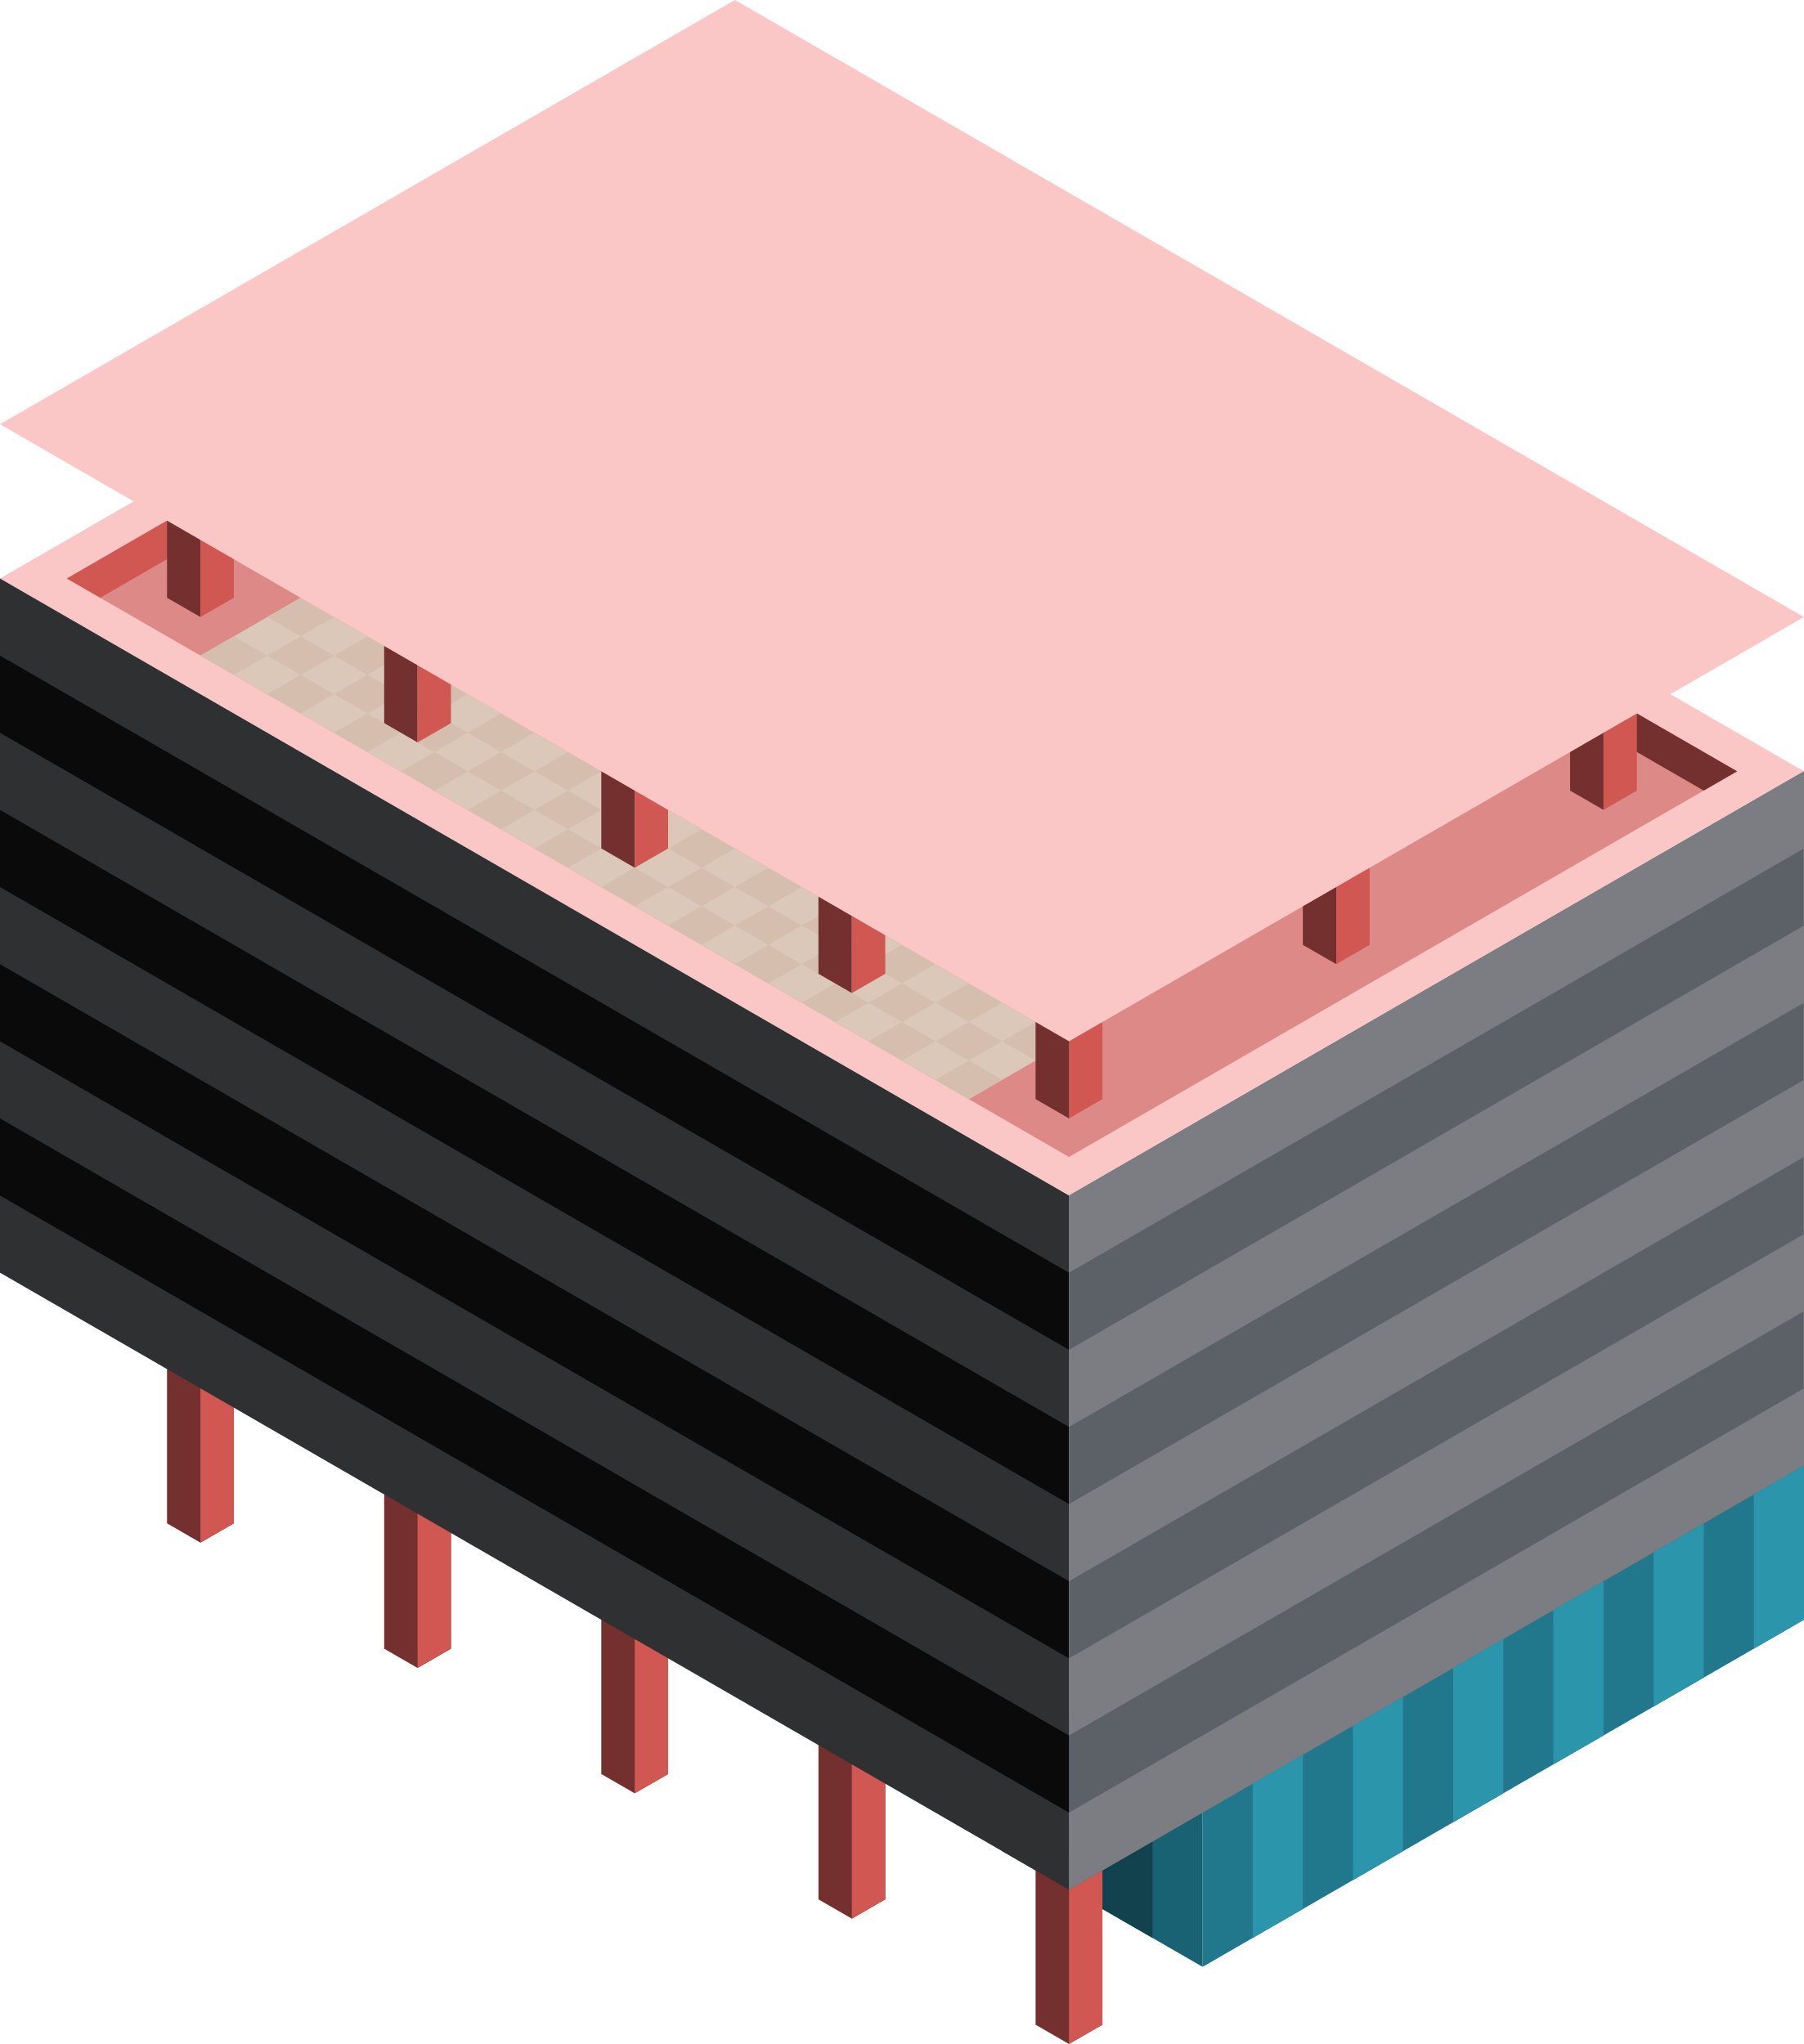
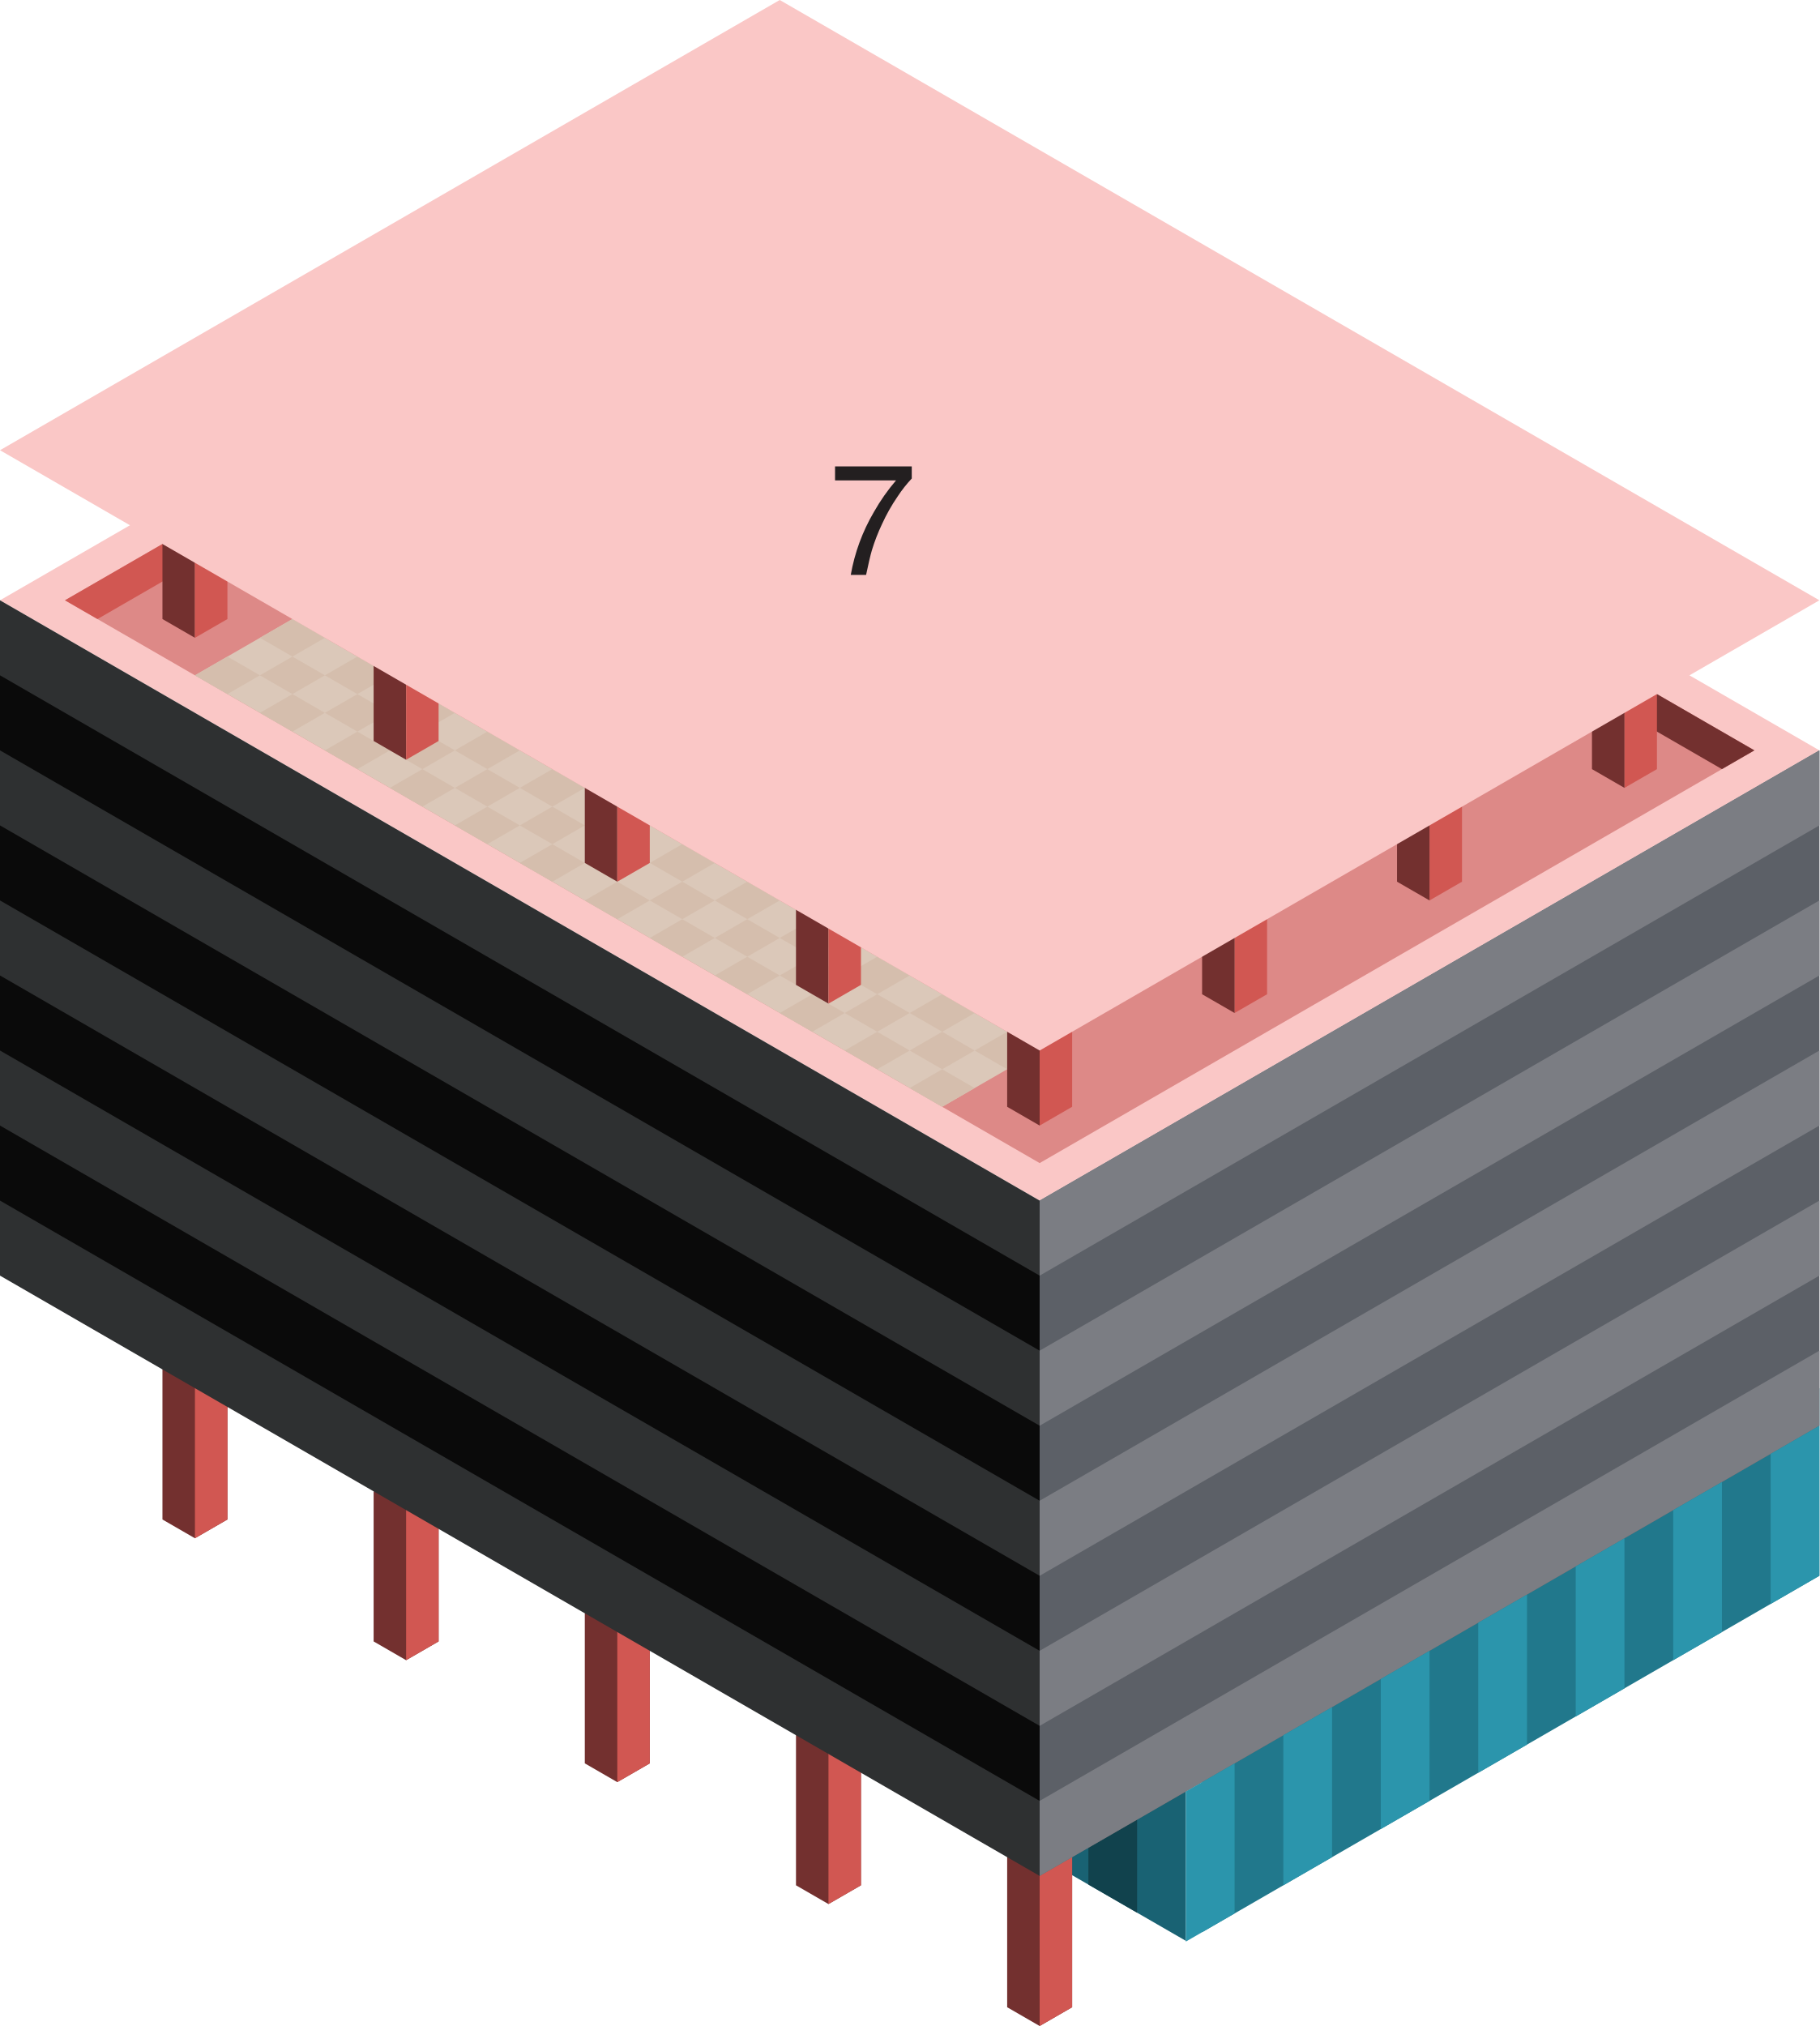
- <svg xmlns="http://www.w3.org/2000/svg" id="Layer_1" data-name="Layer 1" viewBox="0 0 270 305.996">
+ <svg xmlns="http://www.w3.org/2000/svg" id="Layer_1" data-name="Layer 1" viewBox="0 0 280 311.769">
  <defs>
    <style>
      .curtain-L-prim-light {
        fill: #196273;
      }

      .exterior-L-prim {
        fill: #73302f;
      }

      .exterior-R-prim {
        fill: #d15752;
      }

      .curtain-L-prim-dark {
        fill: #11424d;
      }

      .top-light {
        fill: #fac7c6;
      }

      .top-prim {
        fill: #dd8987;
      }

      .cls-1 {
        fill: #dbc8b9;
      }

      .curtain-R-prim-dark {
        fill: #21788c;
      }

      .cls-2 {
        fill: #d5bead;
      }

      .cls-3 {
        fill: #2e3031;
      }

      .cls-4 {
        fill: #0a0a0a;
      }

      .cls-5 {
        fill: #5c6067;
      }

      .cls-6 {
        fill: #7b7d83;
      }

      .curtain-R-prim-light {
        fill: #2b95ac;
      }
+ 
+       .cls-7 {
+         fill: #231f20;
+       }
    </style>
  </defs>
  <g id="root">
-     <path id="windows-L4" class="curtain-L-prim-light" d="M180,268.468v25.981l-30-17.32V251.147Z" />
-     <path id="body-L1" class="exterior-L-prim" d="M35,204.959H25v23.094l5,2.887,5-2.887Z" />
-     <path id="body-R2" class="exterior-R-prim" d="M30,230.94V204.959l5,2.887v20.207Z" />
-     <path id="Path" class="curtain-L-prim-dark" d="M165,285.788v-23.094l7.5,4.33v23.094Z" />
-     <path id="body-L1-2" data-name="body-L1" class="exterior-L-prim" d="M67.5,223.723h-10v23.094l5,2.887,5-2.887Z" />
-     <path id="body-R2-2" data-name="body-R2" class="exterior-R-prim" d="M62.5,249.704V223.723l5,2.887v20.207Z" />
-     <path id="body-L1-3" data-name="body-L1" class="exterior-L-prim" d="M100,242.487H90v23.094l5,2.887,5-2.887Z" />
-     <path id="body-R2-3" data-name="body-R2" class="exterior-R-prim" d="M95,268.468v-26.094l5,2.887v20.32Z" />
-     <path id="body-L1-4" data-name="body-L1" class="exterior-L-prim" d="M132.5,261.251l-10-6v29.094l5,2.887,5-2.887Z" />
-     <path id="body-R2-4" data-name="body-R2" class="exterior-R-prim" d="M127.5,287.232v-29.094l5,2.887V284.345Z" />
-     <path id="body-L1-5" data-name="body-L1" class="exterior-L-prim" d="M160,305.996l5-2.887V274.241l-5,2.887-5-2.887v28.867Z" />
-     <path id="body-R2-5" data-name="body-R2" class="exterior-R-prim" d="M160,277.128l5-2.887v28.867l-5,2.887Z" />
-     <path id="top-T1" class="top-light" d="M160,178.979,270,115.47,110,23.094,0,86.603Z" />
-     <path id="top-T2" class="top-prim" d="M10,86.603,110,28.867,260,115.47,160,173.205Z" />
-     <path id="Path-2" data-name="Path" class="exterior-L-prim" d="M120,40.414V34.641L260,115.47l-5,2.887Z" />
-     <path id="Path-3" data-name="Path" class="exterior-R-prim" d="M120,23.094v5.774L15,89.489l-5-2.887Z" />
-     <path id="Path-4" data-name="Path" class="cls-1" d="M30,98.15l115,66.395,15-8.66L45,89.489Z" />
-     <path id="body-L1-6" data-name="body-L1" class="exterior-L-prim" d="M30,75.056l-5-2.887v17.32l5,2.887Z" />
-     <path id="body-R2-6" data-name="body-R2" class="exterior-R-prim" d="M30,92.376v-17.32l5-2.887v17.32Z" />
-     <path id="body-L1-7" data-name="body-L1" class="exterior-R-prim" d="M240,103.923l5-2.887v17.32l-5,2.887Z" />
-     <path id="body-R2-7" data-name="body-R2" class="exterior-L-prim" d="M240,121.244v-17.32l-5-2.887v17.32Z" />
-     <path id="windows-R1" class="curtain-R-prim-dark" d="M180,265.581,270,213.62v28.867l-90,51.962Z" />
-     <path id="Path-5" data-name="Path" class="cls-2" d="M75,124.13l5-2.887-5-2.887-5,2.887Z" />
-     <path id="Path-6" data-name="Path" class="cls-2" d="M65,118.357l5-2.887-5-2.887L60,115.47Z" />
-     <path id="Path-7" data-name="Path" class="cls-2" d="M115,147.225l5-2.887-5-2.887-5,2.887Z" />
-     <path id="Path-8" data-name="Path" class="cls-2" d="M135,158.771l5-2.887-5-2.887-5,2.887Z" />
-     <path id="Path-9" data-name="Path" class="cls-2" d="M145,164.545l5-2.887-5-2.887-5,2.887Z" />
-     <path id="Path-10" data-name="Path" class="cls-2" d="M45,106.81l5-2.887-5-2.887-5,2.887Z" />
-     <path id="Path-11" data-name="Path" class="cls-2" d="M95,135.678l5-2.887-5-2.887-5,2.887Z" />
-     <path id="Path-12" data-name="Path" class="cls-2" d="M35,101.036,40,98.15l-5-2.887L30,98.15Z" />
-     <path id="Path-13" data-name="Path" class="cls-2" d="M85,129.904l5-2.887L85,124.13l-5,2.887Z" />
-     <path id="Path-14" data-name="Path" class="cls-2" d="M55,112.583l5-2.887L55,106.81l-5,2.887Z" />
-     <path id="Path-15" data-name="Path" class="cls-2" d="M105,141.451l5-2.887-5-2.887-5,2.887Z" />
-     <path id="Path-16" data-name="Path" class="cls-2" d="M125,152.998l5-2.887-5-2.887-5,2.887Z" />
-     <path id="Path-17" data-name="Path" class="cls-2" d="M85,124.13l5-2.887-5-2.887-5,2.887Z" />
-     <path id="Path-18" data-name="Path" class="cls-2" d="M75,118.357l5-2.887-5-2.887L70,115.47Z" />
-     <path id="Path-19" data-name="Path" class="cls-2" d="M125,147.225l5-2.887-5-2.887-5,2.887Z" />
-     <path id="Path-20" data-name="Path" class="cls-2" d="M145,158.771l5-2.887-5-2.887-5,2.887Z" />
-     <path id="Path-21" data-name="Path" class="cls-2" d="M55,106.81l5-2.887-5-2.887-5,2.887Z" />
-     <path id="Path-22" data-name="Path" class="cls-2" d="M105,135.678l5-2.887-5-2.887-5,2.887Z" />
-     <path id="Path-23" data-name="Path" class="cls-2" d="M45,101.036,50,98.15l-5-2.887L40,98.15Z" />
-     <path id="Path-24" data-name="Path" class="cls-2" d="M95,129.904l5-2.887L95,124.13l-5,2.887Z" />
-     <path id="Path-25" data-name="Path" class="cls-2" d="M65,112.583l5-2.887L65,106.81l-5,2.887Z" />
-     <path id="Path-26" data-name="Path" class="cls-2" d="M115,141.451l5-2.887-5-2.887-5,2.887Z" />
-     <path id="Path-27" data-name="Path" class="cls-2" d="M135,152.998l5-2.887-5-2.887-5,2.887Z" />
-     <path id="Path-28" data-name="Path" class="cls-2" d="M85,118.357l5-2.887-5-2.887L80,115.47Z" />
-     <path id="Path-29" data-name="Path" class="cls-2" d="M75,112.583l5-2.887L75,106.81l-5,2.887Z" />
-     <path id="Path-30" data-name="Path" class="cls-2" d="M125,141.451l5-2.887-5-2.887-5,2.887Z" />
-     <path id="Path-31" data-name="Path" class="cls-2" d="M145,152.998l5-2.887-5-2.887-5,2.887Z" />
-     <path id="Path-32" data-name="Path" class="cls-2" d="M155,158.771l5-2.887-5-2.887-5,2.887Z" />
-     <path id="Path-33" data-name="Path" class="cls-2" d="M55,101.036,60,98.15l-5-2.887L50,98.15Z" />
-     <path id="Path-34" data-name="Path" class="cls-2" d="M105,129.904l5-2.887-5-2.887-5,2.887Z" />
-     <path id="Path-35" data-name="Path" class="cls-2" d="M45,95.263l5-2.887-5-2.887-5,2.887Z" />
-     <path id="Path-36" data-name="Path" class="cls-2" d="M95,124.13l5-2.887-5-2.887-5,2.887Z" />
-     <path id="Path-37" data-name="Path" class="cls-2" d="M65,106.81l5-2.887-5-2.887-5,2.887Z" />
-     <path id="Path-38" data-name="Path" class="cls-2" d="M115,135.677l5-2.887-5-2.887-5,2.887Z" />
-     <path id="Path-39" data-name="Path" class="cls-2" d="M135,147.224l5-2.887-5-2.887-5,2.887Z" />
-     <path id="windows-L4-2" data-name="windows-L4" class="cls-3" d="M0,190.526l160,92.376V178.979L0,86.603Z" />
-     <path id="windows-L1" class="cls-4" d="M0,109.697V98.15l160,92.376v11.547Z" />
-     <path id="windows-L1-2" data-name="windows-L1" class="cls-4" d="M0,155.885v-11.547l160,92.376v11.547Z" />
-     <path id="windows-L1-3" data-name="windows-L1" class="cls-4" d="M0,132.791v-11.547L160,213.62v11.547Z" />
-     <path id="windows-L1-4" data-name="windows-L1" class="cls-4" d="M0,178.979v-11.547l160,92.376v11.547Z" />
-     <path id="windows-R1-2" data-name="windows-R1" class="cls-5" d="M270,115.47v103.923L160,282.902V178.979Z" />
-     <path id="windows-R4" class="cls-6" d="M160,178.979,270,115.47v11.547L160,190.526Z" />
-     <path id="windows-R4-2" data-name="windows-R4" class="cls-6" d="M160,202.073l110-63.509v11.547L160,213.62Z" />
-     <path id="windows-R4-3" data-name="windows-R4" class="cls-6" d="M160,225.167l110-63.508V173.205L160,236.714Z" />
-     <path id="windows-R4-4" data-name="windows-R4" class="cls-6" d="M160,248.261l110-63.509v11.547L160,259.808Z" />
-     <path id="windows-R4-5" data-name="windows-R4" class="cls-6" d="M160,271.355l110-63.508v11.547L160,282.902Z" />
-     <path id="body-L1-8" data-name="body-L1" class="exterior-L-prim" d="M62.5,93.593l-5-2.887v17.547l5,2.887Z" />
-     <path id="body-R2-8" data-name="body-R2" class="exterior-R-prim" d="M62.5,111.14V96.593l5-3.113v14.774Z" />
-     <path id="body-L1-9" data-name="body-L1" class="exterior-L-prim" d="M95,112.583l-5-2.887v17.32l5,2.887Z" />
-     <path id="body-R2-9" data-name="body-R2" class="exterior-R-prim" d="M95,129.904v-17.32l5-2.887v17.32Z" />
-     <path id="body-L1-10" data-name="body-L1" class="exterior-L-prim" d="M127.5,131.121l-5-2.887v17.547l5,2.887Z" />
-     <path id="body-R2-10" data-name="body-R2" class="exterior-R-prim" d="M127.5,148.668v-14.547l5-3.113V145.781Z" />
-     <path id="body-R2-11" data-name="body-R2" class="exterior-R-prim" d="M160,150.111l5-2.887v17.32l-5,2.887Z" />
-     <path id="body-L1-11" data-name="body-L1" class="exterior-L-prim" d="M160,167.432V150.111l-5-2.887v17.32Z" />
-     <path id="body-R2-12" data-name="body-R2" class="exterior-R-prim" d="M200,127.017l5-2.887v17.32l-5,2.887Z" />
-     <path id="body-L1-12" data-name="body-L1" class="exterior-L-prim" d="M200,144.338V127.017l-5,2.887v11.547Z" />
-     <path id="anchor_0_155.885_270" class="top-light" d="M160,155.885,0,63.509,110,0,270,92.376Z" />
-     <path id="Path-40" data-name="Path" class="curtain-R-prim-light" d="M255,251.147v-23.094l-7.5,4.33v23.094Z" />
-     <path id="Path-41" data-name="Path" class="curtain-R-prim-light" d="M225,268.468v-23.094l-7.5,4.33v23.094Z" />
-     <path id="Path-42" data-name="Path" class="curtain-R-prim-light" d="M195,285.788v-23.094l-7.5,4.33v23.094Z" />
-     <path id="Path-43" data-name="Path" class="curtain-R-prim-light" d="M270,242.487v-23.094l-7.5,4.33v23.094Z" />
-     <path id="Path-44" data-name="Path" class="curtain-R-prim-light" d="M240,259.808v-23.094l-7.5,4.33v23.094Z" />
-     <path id="Path-45" data-name="Path" class="curtain-R-prim-light" d="M210,277.128v-23.094l-7.5,4.33v23.094Z" />
+     <path id="windows-L4" class="curtain-L-prim-light" d="M182.5,272.685v25.981l-30-17.32V255.364Z" />
+     <path id="body-L1" class="exterior-L-prim" d="M35,210.733H25v23.094l5,2.887,5-2.887Z" />
+     <path id="body-R2" class="exterior-R-prim" d="M30,236.714V210.733l5,2.887v20.207Z" />
+     <path id="Path" class="curtain-L-prim-dark" d="M167.5,290.005v-23.094l7.5,4.33v23.094Z" />
+     <path id="body-L1-2" data-name="body-L1" class="exterior-L-prim" d="M67.5,229.497h-10v23.094l5,2.887,5-2.887Z" />
+     <path id="body-R2-2" data-name="body-R2" class="exterior-R-prim" d="M62.5,255.477V229.497l5,2.887v20.207Z" />
+     <path id="body-L1-3" data-name="body-L1" class="exterior-L-prim" d="M100,248.261H90v23.094l5,2.887,5-2.887Z" />
+     <path id="body-R2-3" data-name="body-R2" class="exterior-R-prim" d="M95,274.241V248.148l5,2.887v20.32Z" />
+     <path id="body-L1-4" data-name="body-L1" class="exterior-L-prim" d="M132.5,267.024l-10-6v29.094l5,2.887,5-2.886Z" />
+     <path id="body-R2-4" data-name="body-R2" class="exterior-R-prim" d="M127.5,293.005V263.911l5,2.887v23.32Z" />
+     <path id="body-L1-5" data-name="body-L1" class="exterior-L-prim" d="M160,311.769l5-2.887V280.015l-5,2.887-5-2.887v28.867Z" />
+     <path id="body-R2-5" data-name="body-R2" class="exterior-R-prim" d="M160,282.902l5-2.887v28.867l-5,2.887Z" />
+     <path id="top-T1" class="top-light" d="M160,184.752,280,115.47,120,23.094,0,92.376Z" />
+     <path id="top-T2" class="top-prim" d="M10,92.376,120,28.868,270,115.47,160,178.979Z" />
+     <path id="Path-2" data-name="Path" class="exterior-L-prim" d="M130,40.415V34.641L270,115.47l-5,2.887Z" />
+     <path id="Path-3" data-name="Path" class="exterior-R-prim" d="M120,28.868V34.641L15,95.263,10,92.376Z" />
+     <path id="Path-4" data-name="Path" class="cls-1" d="M30,103.923l115,66.395,15-8.66L45,95.263Z" />
+     <path id="body-L1-6" data-name="body-L1" class="exterior-L-prim" d="M30,80.829l-5-2.887v17.32L30,98.15Z" />
+     <path id="body-R2-6" data-name="body-R2" class="exterior-R-prim" d="M30,98.15v-17.32l5-2.887v17.32Z" />
+     <path id="body-L1-7" data-name="body-L1" class="exterior-R-prim" d="M250,103.923l5-2.887v17.32l-5,2.887Z" />
+     <path id="body-R2-7" data-name="body-R2" class="exterior-L-prim" d="M250,121.243v-17.32l-5-2.887v17.32Z" />
+     <path id="windows-R1" class="curtain-R-prim-dark" d="M185,268.468,280,213.62v28.868l-95,54.848Z" />
+     <path id="Path-5" data-name="Path" class="cls-2" d="M75,129.904l5-2.887L75,124.13l-5,2.887Z" />
+     <path id="Path-6" data-name="Path" class="cls-2" d="M65,124.13l5-2.887-5-2.887-5,2.887Z" />
+     <path id="Path-7" data-name="Path" class="cls-2" d="M115,152.998l5-2.887-5-2.887-5,2.887Z" />
+     <path id="Path-8" data-name="Path" class="cls-2" d="M135,164.545l5-2.887-5-2.887-5,2.887Z" />
+     <path id="Path-9" data-name="Path" class="cls-2" d="M145,170.319l5-2.887-5-2.887-5,2.887Z" />
+     <path id="Path-10" data-name="Path" class="cls-2" d="M45,112.583l5-2.887L45,106.81l-5,2.887Z" />
+     <path id="Path-11" data-name="Path" class="cls-2" d="M95,141.451l5-2.887-5-2.887-5,2.887Z" />
+     <path id="Path-12" data-name="Path" class="cls-2" d="M35,106.81l5-2.887-5-2.887-5,2.887Z" />
+     <path id="Path-13" data-name="Path" class="cls-2" d="M85,135.678l5-2.887-5-2.887-5,2.887Z" />
+     <path id="Path-14" data-name="Path" class="cls-2" d="M55,118.357l5-2.887-5-2.887L50,115.47Z" />
+     <path id="Path-15" data-name="Path" class="cls-2" d="M105,147.225l5-2.887-5-2.887-5,2.887Z" />
+     <path id="Path-16" data-name="Path" class="cls-2" d="M125,158.772l5-2.887-5-2.887-5,2.887Z" />
+     <path id="Path-17" data-name="Path" class="cls-2" d="M85,129.904l5-2.887L85,124.13l-5,2.887Z" />
+     <path id="Path-18" data-name="Path" class="cls-2" d="M75,124.13l5-2.887-5-2.887-5,2.887Z" />
+     <path id="Path-19" data-name="Path" class="cls-2" d="M125,152.998l5-2.887-5-2.887-5,2.887Z" />
+     <path id="Path-20" data-name="Path" class="cls-2" d="M145,164.545l5-2.887-5-2.887-5,2.887Z" />
+     <path id="Path-21" data-name="Path" class="cls-2" d="M55,112.583l5-2.887L55,106.81l-5,2.887Z" />
+     <path id="Path-22" data-name="Path" class="cls-2" d="M105,141.451l5-2.887-5-2.887-5,2.887Z" />
+     <path id="Path-23" data-name="Path" class="cls-2" d="M45,106.81l5-2.887-5-2.887-5,2.887Z" />
+     <path id="Path-24" data-name="Path" class="cls-2" d="M95,135.677l5-2.887-5-2.887-5,2.887Z" />
+     <path id="Path-25" data-name="Path" class="cls-2" d="M65,118.357l5-2.887-5-2.887L60,115.47Z" />
+     <path id="Path-26" data-name="Path" class="cls-2" d="M115,147.225l5-2.887-5-2.887-5,2.887Z" />
+     <path id="Path-27" data-name="Path" class="cls-2" d="M135,158.771l5-2.887-5-2.887-5,2.887Z" />
+     <path id="Path-28" data-name="Path" class="cls-2" d="M85,124.13l5-2.887-5-2.887-5,2.887Z" />
+     <path id="Path-29" data-name="Path" class="cls-2" d="M75,118.357l5-2.887-5-2.887L70,115.47Z" />
+     <path id="Path-30" data-name="Path" class="cls-2" d="M125,147.225l5-2.887-5-2.887-5,2.887Z" />
+     <path id="Path-31" data-name="Path" class="cls-2" d="M145,158.772l5-2.887-5-2.887-5,2.887Z" />
+     <path id="Path-32" data-name="Path" class="cls-2" d="M155,164.545l5-2.887-5-2.887-5,2.887Z" />
+     <path id="Path-33" data-name="Path" class="cls-2" d="M55,106.81l5-2.887-5-2.887-5,2.887Z" />
+     <path id="Path-34" data-name="Path" class="cls-2" d="M105,135.677l5-2.887-5-2.887-5,2.887Z" />
+     <path id="Path-35" data-name="Path" class="cls-2" d="M45,101.036,50,98.15l-5-2.887L40,98.15Z" />
+     <path id="Path-36" data-name="Path" class="cls-2" d="M95,129.904l5-2.887L95,124.13l-5,2.887Z" />
+     <path id="Path-37" data-name="Path" class="cls-2" d="M65,112.583l5-2.887L65,106.81l-5,2.887Z" />
+     <path id="Path-38" data-name="Path" class="cls-2" d="M115,141.451l5-2.887-5-2.887-5,2.887Z" />
+     <path id="Path-39" data-name="Path" class="cls-2" d="M135,152.998l5-2.887-5-2.887-5,2.887Z" />
+     <path id="windows-L4-2" data-name="windows-L4" class="cls-3" d="M0,196.299l160,92.376V184.752L0,92.376Z" />
+     <path id="windows-L1" class="cls-4" d="M0,115.47V103.923l160,92.376v11.547Z" />
+     <path id="windows-L1-2" data-name="windows-L1" class="cls-4" d="M0,161.658v-11.547l160,92.376v11.547Z" />
+     <path id="windows-L1-3" data-name="windows-L1" class="cls-4" d="M0,138.564v-11.547l160,92.376V230.94Z" />
+     <path id="windows-L1-4" data-name="windows-L1" class="cls-4" d="M0,184.752v-11.547l160,92.376v11.547Z" />
+     <path id="windows-R1-2" data-name="windows-R1" class="cls-5" d="M280,115.47V219.393l-120,69.282V184.752Z" />
+     <path id="windows-R4" class="cls-6" d="M160,184.752,280,115.47v11.547l-120,69.282Z" />
+     <path id="windows-R4-2" data-name="windows-R4" class="cls-6" d="M160,207.846l120-69.282v11.547L160,219.393Z" />
+     <path id="windows-R4-3" data-name="windows-R4" class="cls-6" d="M160,230.94l120-69.282v11.547L160,242.487Z" />
+     <path id="windows-R4-4" data-name="windows-R4" class="cls-6" d="M160,254.034l120-69.282v11.547L160,265.581Z" />
+     <path id="windows-R4-5" data-name="windows-R4" class="cls-6" d="M160,277.128l120-69.282v11.547l-120,69.282Z" />
+     <path id="body-L1-8" data-name="body-L1" class="exterior-L-prim" d="M62.5,99.367l-5-2.887v17.547l5,2.887Z" />
+     <path id="body-R2-8" data-name="body-R2" class="exterior-R-prim" d="M62.5,116.913v-14.547l5-3.113v14.774Z" />
+     <path id="body-L1-9" data-name="body-L1" class="exterior-L-prim" d="M95,118.357,90,115.47v17.32l5,2.887Z" />
+     <path id="body-R2-9" data-name="body-R2" class="exterior-R-prim" d="M95,135.677V118.357l5-2.887v17.32Z" />
+     <path id="body-L1-10" data-name="body-L1" class="exterior-L-prim" d="M127.5,136.894l-5-2.887v17.547l5,2.887Z" />
+     <path id="body-R2-10" data-name="body-R2" class="exterior-R-prim" d="M127.5,154.441v-14.547l5-3.113v14.774Z" />
+     <path id="body-R2-11" data-name="body-R2" class="exterior-R-prim" d="M160,155.885l5-2.887v17.321l-5,2.887Z" />
+     <path id="body-L1-11" data-name="body-L1" class="exterior-L-prim" d="M160,173.205v-17.32l-5-2.887v17.321Z" />
+     <path id="body-R2-12" data-name="body-R2" class="exterior-R-prim" d="M190,138.564l5-2.887v17.32l-5,2.887Z" />
+     <path id="body-L1-12" data-name="body-L1" class="exterior-L-prim" d="M190,155.885V138.564l-5,2.887v11.547Z" />
+     <path id="body-R2-13" data-name="body-R2" class="exterior-R-prim" d="M220,121.244l5-2.887v17.321l-5,2.887Z" />
+     <path id="body-L1-13" data-name="body-L1" class="exterior-L-prim" d="M220,138.564v-17.32l-5-2.887v17.321Z" />
+     <path id="anchor_0_161.658_280" class="top-light" d="M160,161.658,0,69.282,120,0,280,92.376Z" />
+     <path id="Path-40" data-name="Path" class="curtain-R-prim-light" d="M265,251.148v-23.094l-7.5,4.33v23.094Z" />
+     <path id="Path-41" data-name="Path" class="curtain-R-prim-light" d="M235,268.468v-23.094l-7.5,4.33v23.094Z" />
+     <path id="Path-42" data-name="Path" class="curtain-R-prim-light" d="M205,285.788v-23.094l-7.5,4.33v23.094Z" />
+     <path id="Path-43" data-name="Path" class="curtain-R-prim-light" d="M280,242.487v-23.094l-7.5,4.33v23.094Z" />
+     <path id="Path-44" data-name="Path" class="curtain-R-prim-light" d="M250,259.808v-23.094l-7.5,4.33v23.094Z" />
+     <path id="Path-45" data-name="Path" class="curtain-R-prim-light" d="M220,277.128v-23.094l-7.5,4.33v23.094Z" />
+     <path id="Path-46" data-name="Path" class="curtain-R-prim-light" d="M190,294.449v-23.094l-7.5,4.33v23.094Z" />
+     <path class="cls-7" d="M140.318,71.776v1.861a19.887,19.887,0,0,0-2.175,2.762,27.948,27.948,0,0,0-2.4,4.244,29.036,29.036,0,0,0-1.565,4.042q-.344,1.174-.889,3.782h-2.359a29.041,29.041,0,0,1,3.556-9.672,30.646,30.646,0,0,1,3.414-4.872h-9.388V71.776Z" />
  </g>
</svg>
